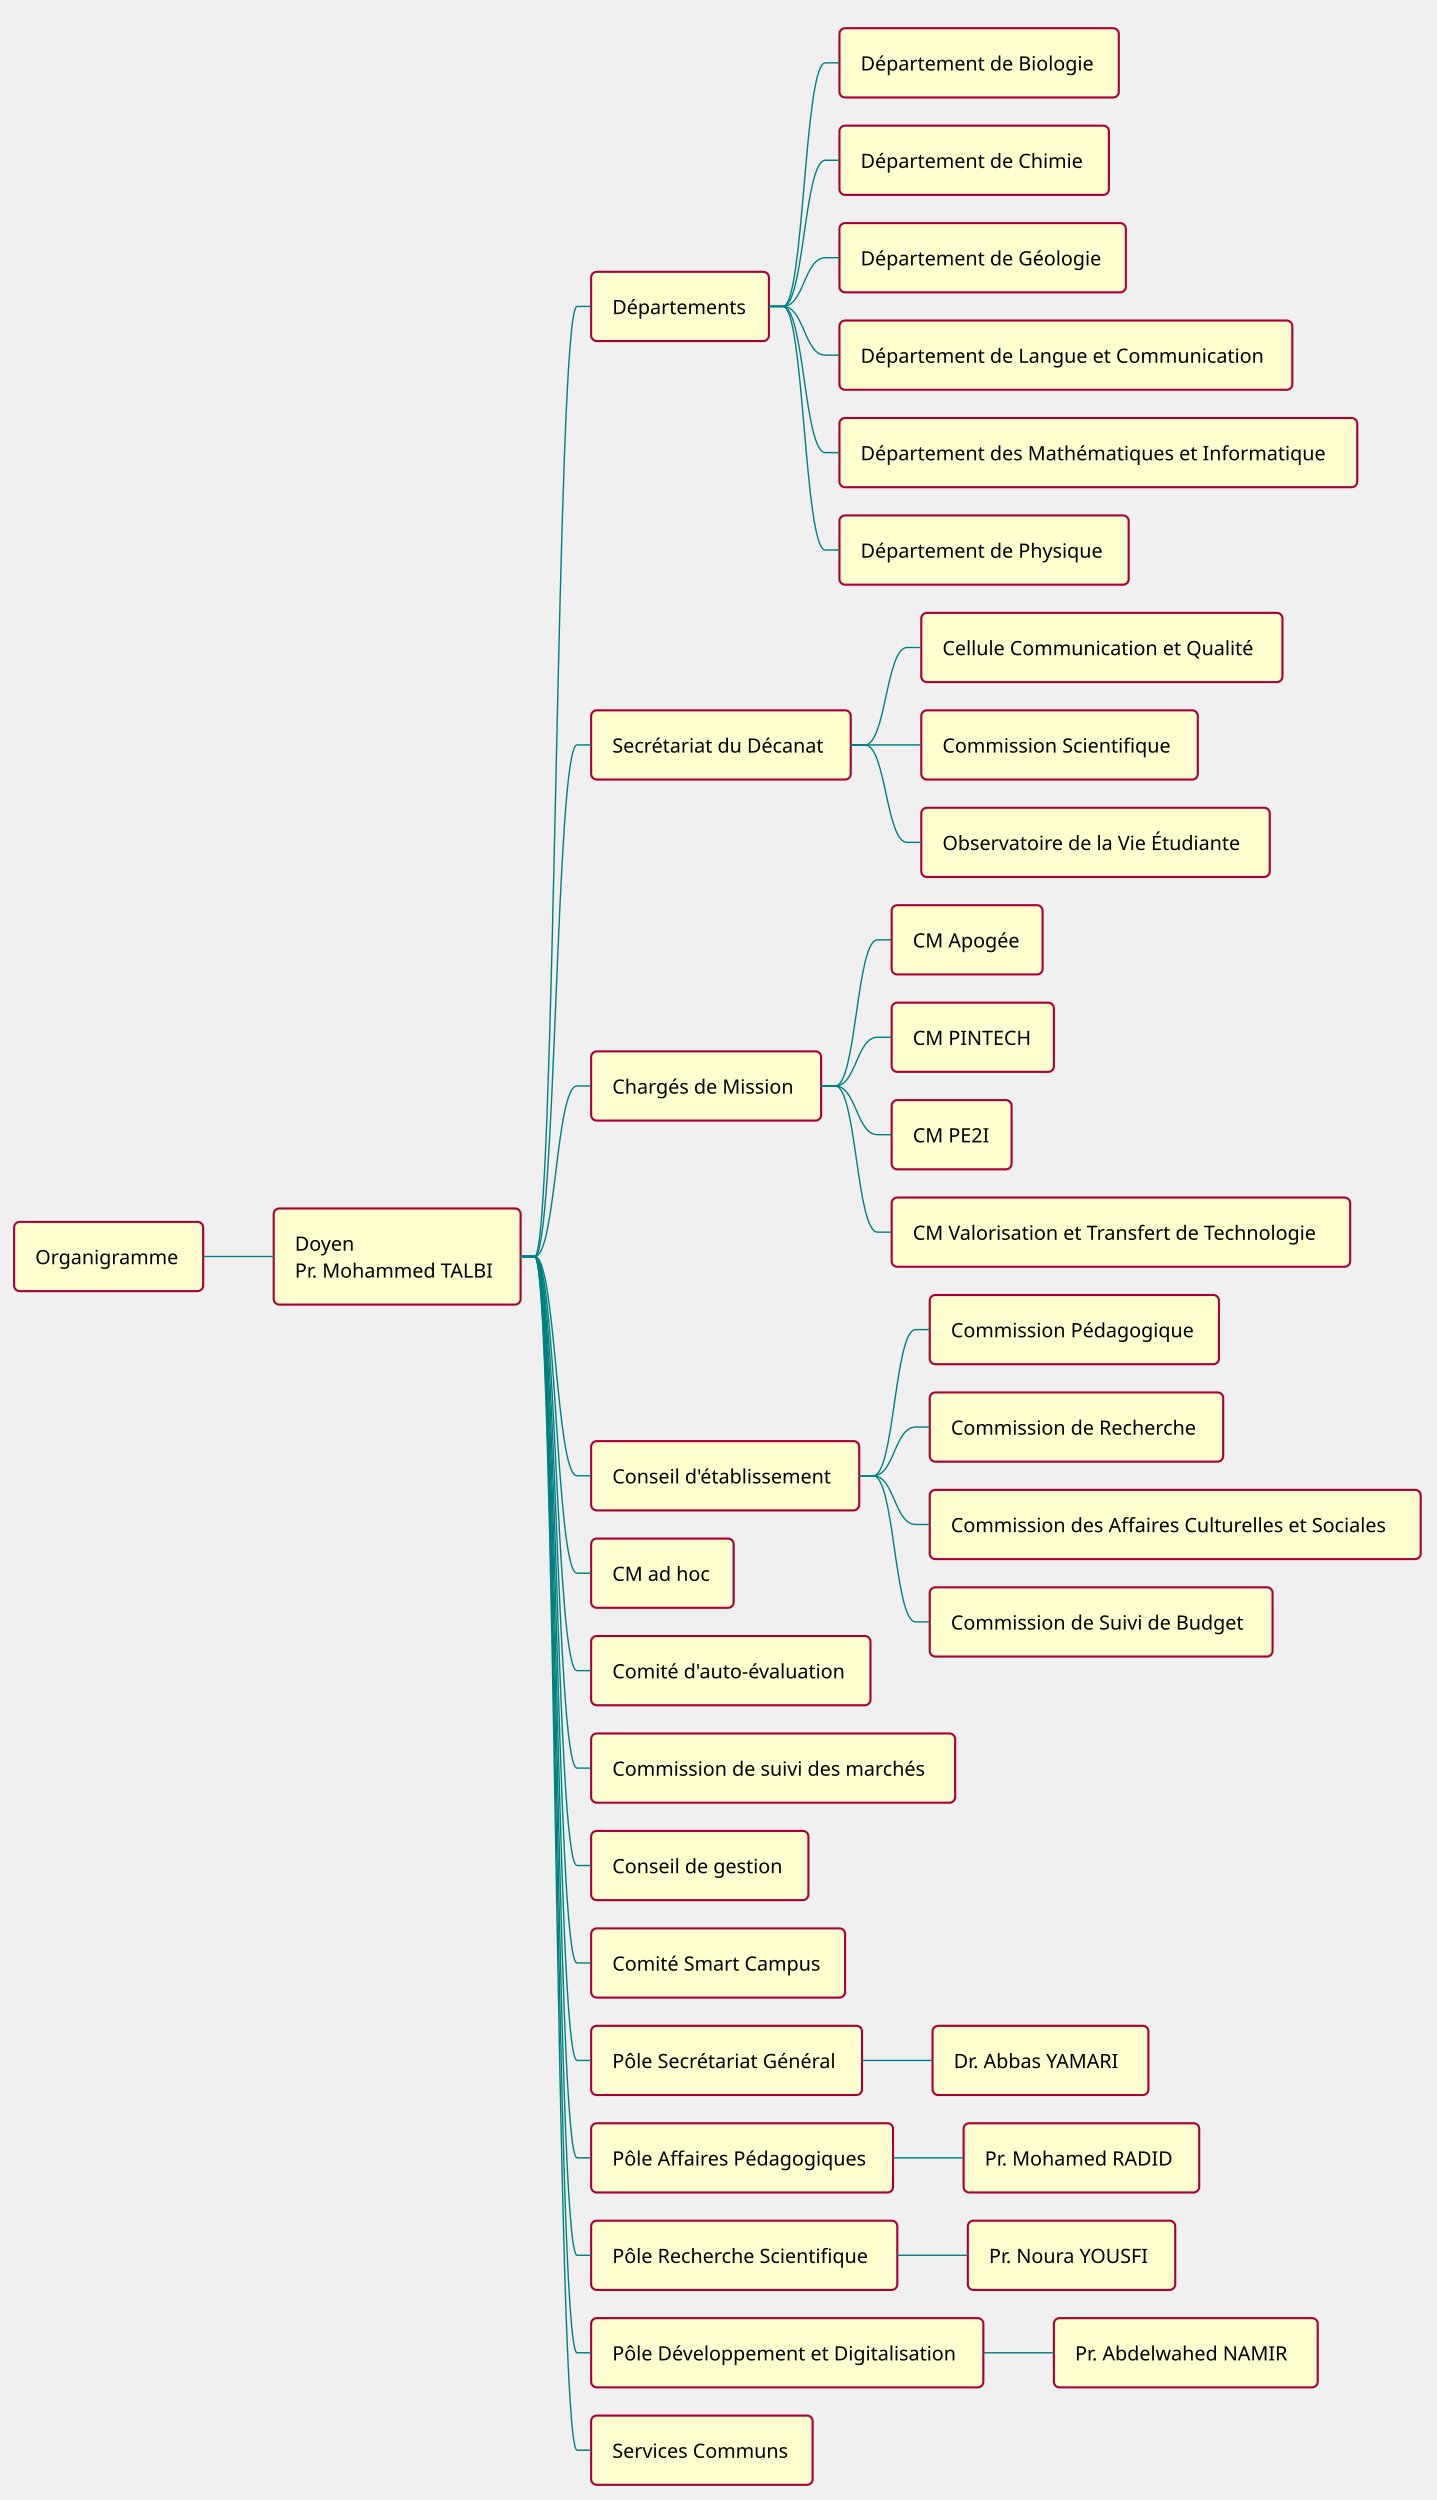
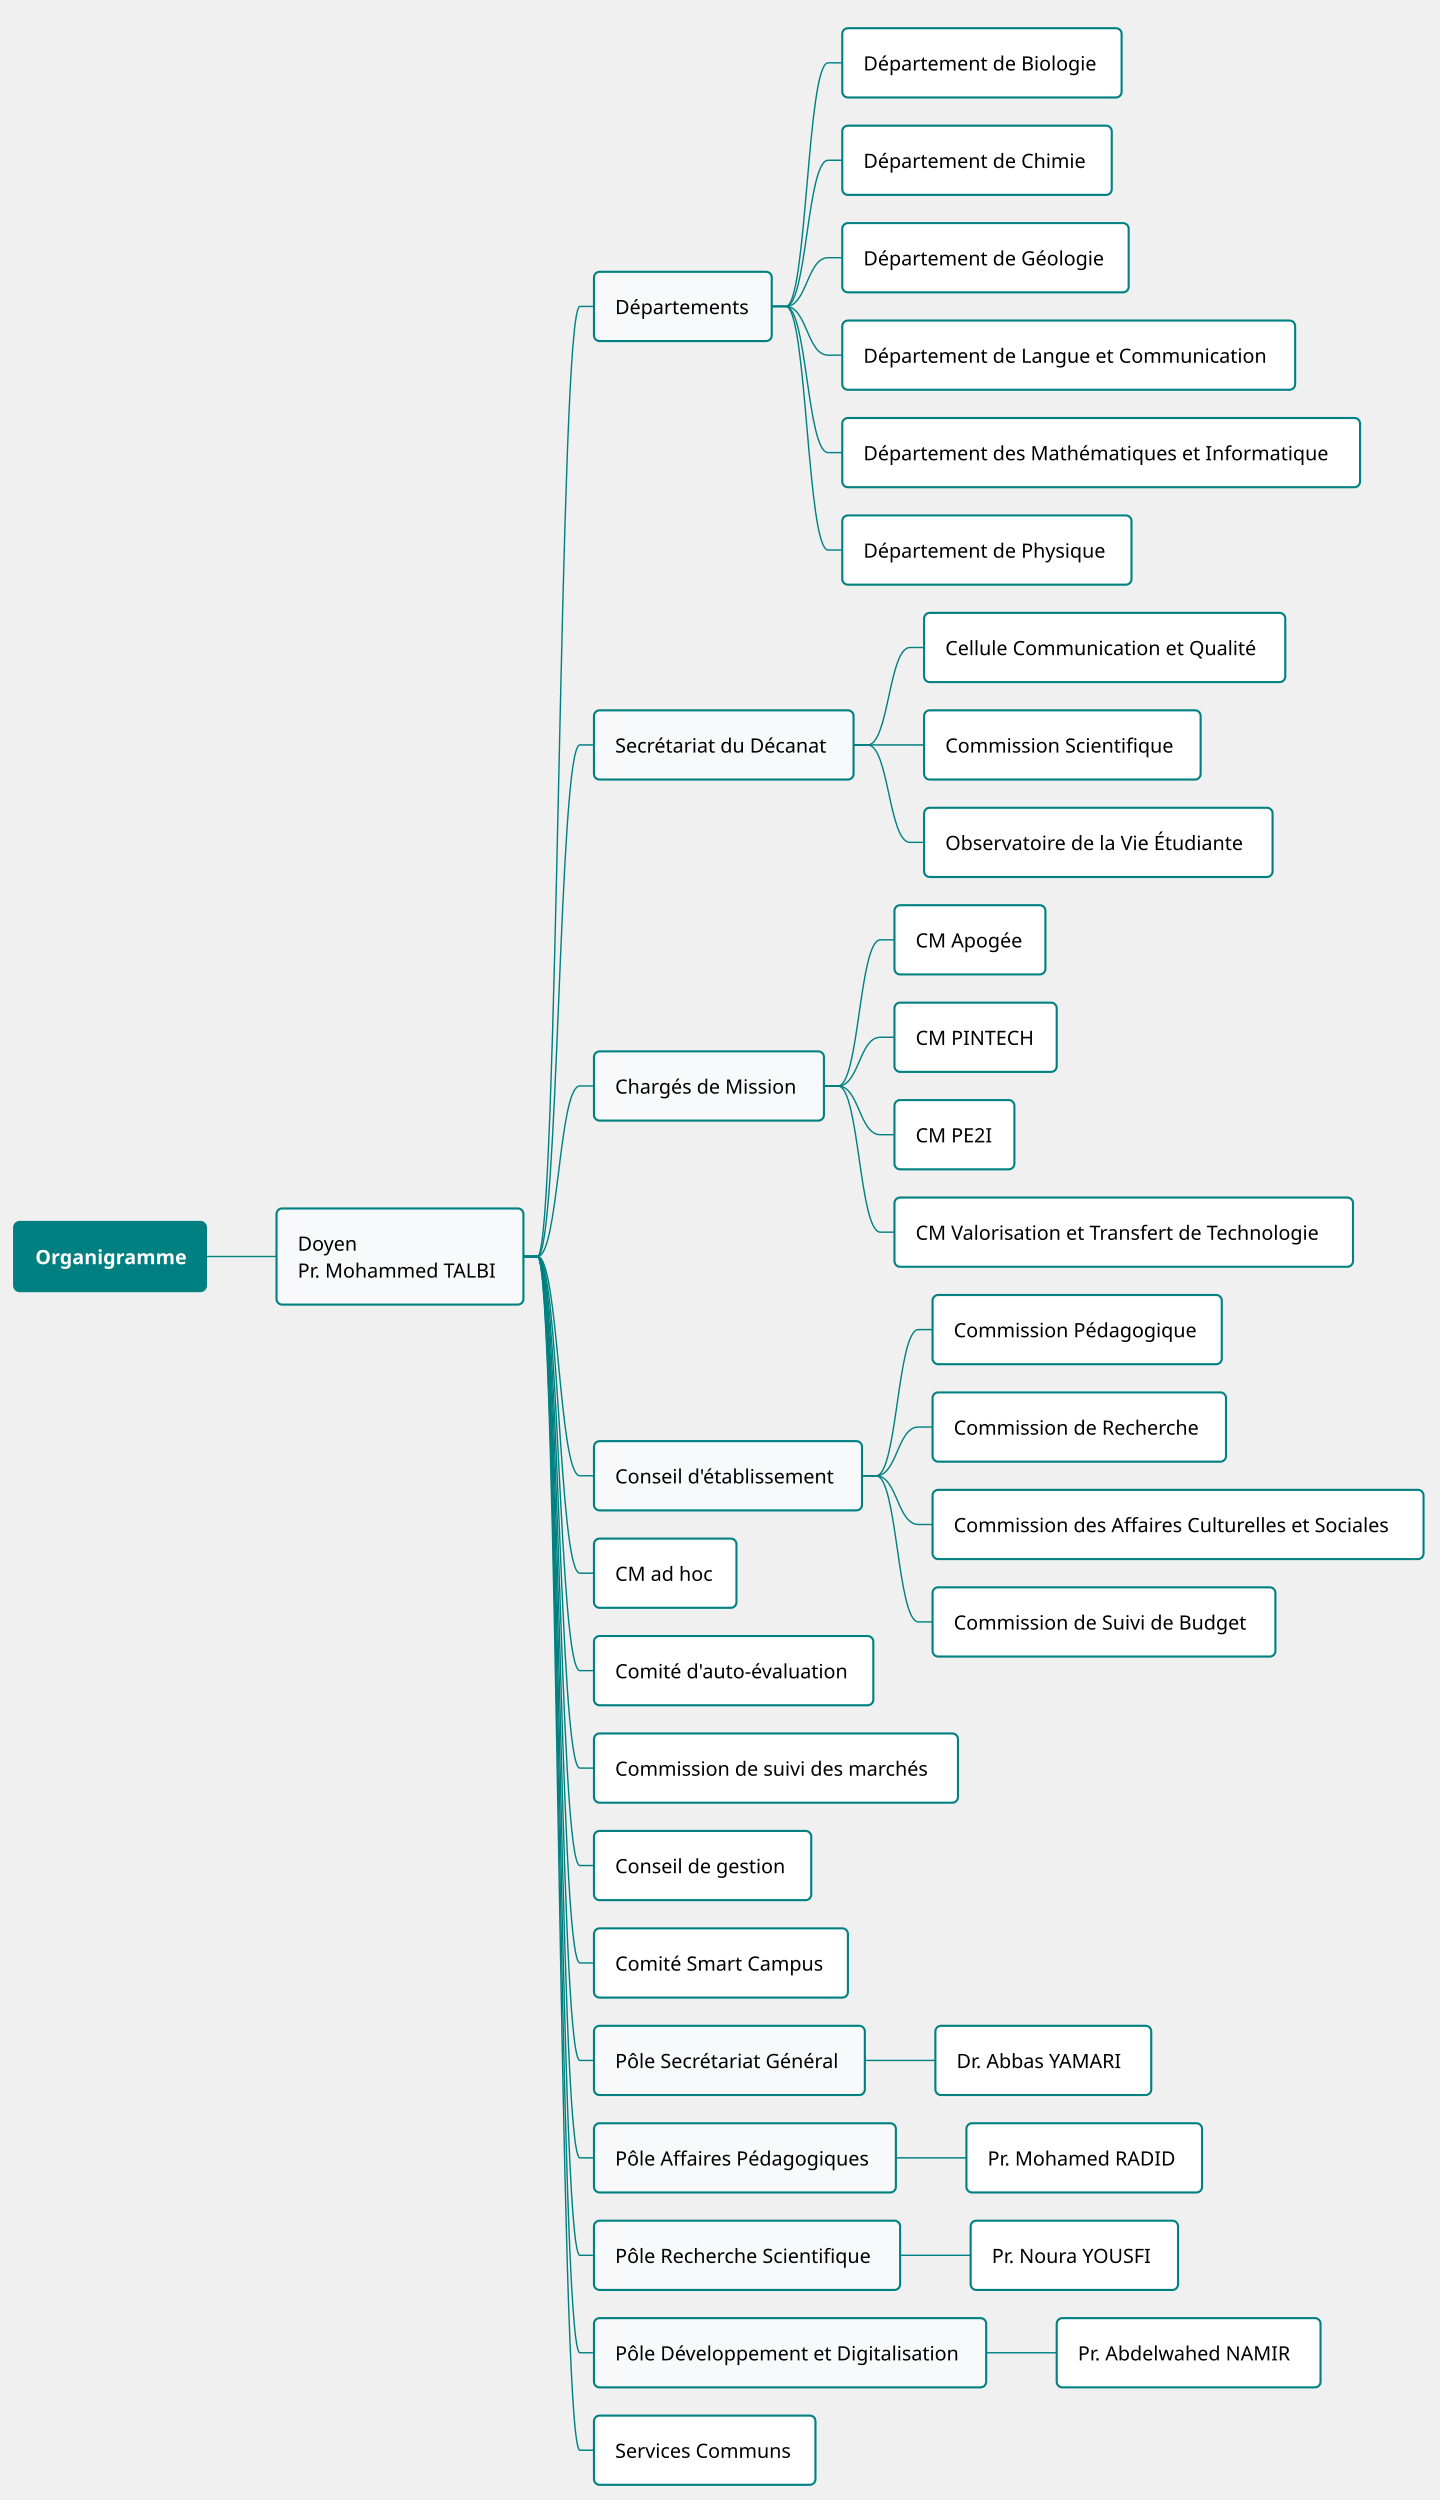
- <svg xmlns="http://www.w3.org/2000/svg" contentScriptType="application/ecmascript" contentStyleType="text/css" height="1772px" preserveAspectRatio="none" style="width:1018px;height:1772px;" version="1.1" viewBox="0 0 1018 1772" width="1018px" zoomAndPan="magnify">
+ <svg xmlns="http://www.w3.org/2000/svg" contentScriptType="application/ecmascript" contentStyleType="text/css" height="1772px" preserveAspectRatio="none" style="width:1020px;height:1772px;" version="1.1" viewBox="0 0 1020 1772" width="1020px" zoomAndPan="magnify">
  <defs />
  <g>
-     <rect fill="#FEFECE" height="49.068" rx="4" ry="4" style="stroke: #A80036; stroke-width: 1.5;" width="134" x="10" y="866.082" />
-     <text fill="#000000" font-family="&quot;SansSerif&quot;" font-size="14" lengthAdjust="spacingAndGlyphs" textLength="104" x="25" y="896.048">Organigramme</text>
-     <rect fill="#FEFECE" height="68.136" rx="4" ry="4" style="stroke: #A80036; stroke-width: 1.5;" width="175" x="194" y="856.548" />
-     <text fill="#000000" font-family="&quot;SansSerif&quot;" font-size="14" lengthAdjust="spacingAndGlyphs" textLength="42" x="209" y="886.514">Doyen</text>
-     <text fill="#000000" font-family="&quot;SansSerif&quot;" font-size="14" lengthAdjust="spacingAndGlyphs" textLength="145" x="209" y="905.582">Pr. Mohammed TALBI</text>
-     <rect fill="#FEFECE" height="49.068" rx="4" ry="4" style="stroke: #A80036; stroke-width: 1.5;" width="126" x="419" y="192.67" />
-     <text fill="#000000" font-family="&quot;SansSerif&quot;" font-size="14" lengthAdjust="spacingAndGlyphs" textLength="96" x="434" y="222.636">Départements</text>
-     <rect fill="#FEFECE" height="49.068" rx="4" ry="4" style="stroke: #A80036; stroke-width: 1.5;" width="198" x="595" y="20" />
-     <text fill="#000000" font-family="&quot;SansSerif&quot;" font-size="14" lengthAdjust="spacingAndGlyphs" textLength="168" x="610" y="49.966">Département de Biologie</text>
-     <path d="M545,217.204 L555,217.204 C570,217.204 570,44.534 585,44.534 L595,44.534 " fill="none" style="stroke: #008080; stroke-width: 1.0;" />
-     <rect fill="#FEFECE" height="49.068" rx="4" ry="4" style="stroke: #A80036; stroke-width: 1.5;" width="191" x="595" y="89.068" />
-     <text fill="#000000" font-family="&quot;SansSerif&quot;" font-size="14" lengthAdjust="spacingAndGlyphs" textLength="161" x="610" y="119.034">Département de Chimie</text>
-     <path d="M545,217.204 L555,217.204 C570,217.204 570,113.602 585,113.602 L595,113.602 " fill="none" style="stroke: #008080; stroke-width: 1.0;" />
-     <rect fill="#FEFECE" height="49.068" rx="4" ry="4" style="stroke: #A80036; stroke-width: 1.5;" width="203" x="595" y="158.136" />
-     <text fill="#000000" font-family="&quot;SansSerif&quot;" font-size="14" lengthAdjust="spacingAndGlyphs" textLength="173" x="610" y="188.102">Département de Géologie</text>
-     <path d="M545,217.204 L555,217.204 C570,217.204 570,182.67 585,182.67 L595,182.67 " fill="none" style="stroke: #008080; stroke-width: 1.0;" />
-     <rect fill="#FEFECE" height="49.068" rx="4" ry="4" style="stroke: #A80036; stroke-width: 1.5;" width="321" x="595" y="227.204" />
-     <text fill="#000000" font-family="&quot;SansSerif&quot;" font-size="14" lengthAdjust="spacingAndGlyphs" textLength="291" x="610" y="257.17">Département de Langue et Communication</text>
-     <path d="M545,217.204 L555,217.204 C570,217.204 570,251.738 585,251.738 L595,251.738 " fill="none" style="stroke: #008080; stroke-width: 1.0;" />
-     <rect fill="#FEFECE" height="49.068" rx="4" ry="4" style="stroke: #A80036; stroke-width: 1.5;" width="367" x="595" y="296.272" />
-     <text fill="#000000" font-family="&quot;SansSerif&quot;" font-size="14" lengthAdjust="spacingAndGlyphs" textLength="337" x="610" y="326.238">Département des Mathématiques et Informatique</text>
-     <path d="M545,217.204 L555,217.204 C570,217.204 570,320.806 585,320.806 L595,320.806 " fill="none" style="stroke: #008080; stroke-width: 1.0;" />
-     <rect fill="#FEFECE" height="49.068" rx="4" ry="4" style="stroke: #A80036; stroke-width: 1.5;" width="205" x="595" y="365.34" />
-     <text fill="#000000" font-family="&quot;SansSerif&quot;" font-size="14" lengthAdjust="spacingAndGlyphs" textLength="175" x="610" y="395.305">Département de Physique</text>
-     <path d="M545,217.204 L555,217.204 C570,217.204 570,389.873 585,389.873 L595,389.873 " fill="none" style="stroke: #008080; stroke-width: 1.0;" />
-     <path d="M369,890.616 L379,890.616 C394,890.616 394,217.204 409,217.204 L419,217.204 " fill="none" style="stroke: #008080; stroke-width: 1.0;" />
-     <rect fill="#FEFECE" height="49.068" rx="4" ry="4" style="stroke: #A80036; stroke-width: 1.5;" width="184" x="419" y="503.475" />
-     <text fill="#000000" font-family="&quot;SansSerif&quot;" font-size="14" lengthAdjust="spacingAndGlyphs" textLength="154" x="434" y="533.441">Secrétariat du Décanat</text>
-     <rect fill="#FEFECE" height="49.068" rx="4" ry="4" style="stroke: #A80036; stroke-width: 1.5;" width="256" x="653" y="434.408" />
-     <text fill="#000000" font-family="&quot;SansSerif&quot;" font-size="14" lengthAdjust="spacingAndGlyphs" textLength="226" x="668" y="464.373">Cellule Communication et Qualité</text>
-     <path d="M603,528.009 L613,528.009 C628,528.009 628,458.942 643,458.942 L653,458.942 " fill="none" style="stroke: #008080; stroke-width: 1.0;" />
-     <rect fill="#FEFECE" height="49.068" rx="4" ry="4" style="stroke: #A80036; stroke-width: 1.5;" width="196" x="653" y="503.475" />
-     <text fill="#000000" font-family="&quot;SansSerif&quot;" font-size="14" lengthAdjust="spacingAndGlyphs" textLength="166" x="668" y="533.441">Commission Scientifique</text>
-     <path d="M603,528.009 L613,528.009 C628,528.009 628,528.009 643,528.009 L653,528.009 " fill="none" style="stroke: #008080; stroke-width: 1.0;" />
-     <rect fill="#FEFECE" height="49.068" rx="4" ry="4" style="stroke: #A80036; stroke-width: 1.5;" width="247" x="653" y="572.543" />
-     <text fill="#000000" font-family="&quot;SansSerif&quot;" font-size="14" lengthAdjust="spacingAndGlyphs" textLength="217" x="668" y="602.509">Observatoire de la Vie Étudiante</text>
-     <path d="M603,528.009 L613,528.009 C628,528.009 628,597.077 643,597.077 L653,597.077 " fill="none" style="stroke: #008080; stroke-width: 1.0;" />
-     <path d="M369,890.616 L379,890.616 C394,890.616 394,528.009 409,528.009 L419,528.009 " fill="none" style="stroke: #008080; stroke-width: 1.0;" />
-     <rect fill="#FEFECE" height="49.068" rx="4" ry="4" style="stroke: #A80036; stroke-width: 1.5;" width="163" x="419" y="745.213" />
-     <text fill="#000000" font-family="&quot;SansSerif&quot;" font-size="14" lengthAdjust="spacingAndGlyphs" textLength="133" x="434" y="775.179">Chargés de Mission</text>
-     <rect fill="#FEFECE" height="49.068" rx="4" ry="4" style="stroke: #A80036; stroke-width: 1.5;" width="107" x="632" y="641.611" />
-     <text fill="#000000" font-family="&quot;SansSerif&quot;" font-size="14" lengthAdjust="spacingAndGlyphs" textLength="77" x="647" y="671.577">CM Apogée</text>
-     <path d="M582,769.747 L592,769.747 C607,769.747 607,666.145 622,666.145 L632,666.145 " fill="none" style="stroke: #008080; stroke-width: 1.0;" />
-     <rect fill="#FEFECE" height="49.068" rx="4" ry="4" style="stroke: #A80036; stroke-width: 1.5;" width="115" x="632" y="710.679" />
-     <text fill="#000000" font-family="&quot;SansSerif&quot;" font-size="14" lengthAdjust="spacingAndGlyphs" textLength="85" x="647" y="740.645">CM PINTECH</text>
-     <path d="M582,769.747 L592,769.747 C607,769.747 607,735.213 622,735.213 L632,735.213 " fill="none" style="stroke: #008080; stroke-width: 1.0;" />
-     <rect fill="#FEFECE" height="49.068" rx="4" ry="4" style="stroke: #A80036; stroke-width: 1.5;" width="85" x="632" y="779.747" />
-     <text fill="#000000" font-family="&quot;SansSerif&quot;" font-size="14" lengthAdjust="spacingAndGlyphs" textLength="55" x="647" y="809.713">CM PE2I</text>
-     <path d="M582,769.747 L592,769.747 C607,769.747 607,804.281 622,804.281 L632,804.281 " fill="none" style="stroke: #008080; stroke-width: 1.0;" />
-     <rect fill="#FEFECE" height="49.068" rx="4" ry="4" style="stroke: #A80036; stroke-width: 1.5;" width="325" x="632" y="848.815" />
-     <text fill="#000000" font-family="&quot;SansSerif&quot;" font-size="14" lengthAdjust="spacingAndGlyphs" textLength="295" x="647" y="878.781">CM Valorisation et Transfert de Technologie</text>
-     <path d="M582,769.747 L592,769.747 C607,769.747 607,873.349 622,873.349 L632,873.349 " fill="none" style="stroke: #008080; stroke-width: 1.0;" />
-     <path d="M369,890.616 L379,890.616 C394,890.616 394,769.747 409,769.747 L419,769.747 " fill="none" style="stroke: #008080; stroke-width: 1.0;" />
-     <rect fill="#FEFECE" height="49.068" rx="4" ry="4" style="stroke: #A80036; stroke-width: 1.5;" width="190" x="419" y="1021.485" />
-     <text fill="#000000" font-family="&quot;SansSerif&quot;" font-size="14" lengthAdjust="spacingAndGlyphs" textLength="160" x="434" y="1051.451">Conseil d'établissement</text>
-     <rect fill="#FEFECE" height="49.068" rx="4" ry="4" style="stroke: #A80036; stroke-width: 1.5;" width="205" x="659" y="917.883" />
-     <text fill="#000000" font-family="&quot;SansSerif&quot;" font-size="14" lengthAdjust="spacingAndGlyphs" textLength="175" x="674" y="947.849">Commission Pédagogique</text>
-     <path d="M609,1046.019 L619,1046.019 C634,1046.019 634,942.417 649,942.417 L659,942.417 " fill="none" style="stroke: #008080; stroke-width: 1.0;" />
-     <rect fill="#FEFECE" height="49.068" rx="4" ry="4" style="stroke: #A80036; stroke-width: 1.5;" width="208" x="659" y="986.951" />
-     <text fill="#000000" font-family="&quot;SansSerif&quot;" font-size="14" lengthAdjust="spacingAndGlyphs" textLength="178" x="674" y="1016.917">Commission de Recherche</text>
-     <path d="M609,1046.019 L619,1046.019 C634,1046.019 634,1011.485 649,1011.485 L659,1011.485 " fill="none" style="stroke: #008080; stroke-width: 1.0;" />
-     <rect fill="#FEFECE" height="49.068" rx="4" ry="4" style="stroke: #A80036; stroke-width: 1.5;" width="348" x="659" y="1056.019" />
-     <text fill="#000000" font-family="&quot;SansSerif&quot;" font-size="14" lengthAdjust="spacingAndGlyphs" textLength="318" x="674" y="1085.985">Commission des Affaires Culturelles et Sociales</text>
-     <path d="M609,1046.019 L619,1046.019 C634,1046.019 634,1080.553 649,1080.553 L659,1080.553 " fill="none" style="stroke: #008080; stroke-width: 1.0;" />
-     <rect fill="#FEFECE" height="49.068" rx="4" ry="4" style="stroke: #A80036; stroke-width: 1.5;" width="243" x="659" y="1125.087" />
-     <text fill="#000000" font-family="&quot;SansSerif&quot;" font-size="14" lengthAdjust="spacingAndGlyphs" textLength="213" x="674" y="1155.053">Commission de Suivi de Budget</text>
-     <path d="M609,1046.019 L619,1046.019 C634,1046.019 634,1149.621 649,1149.621 L659,1149.621 " fill="none" style="stroke: #008080; stroke-width: 1.0;" />
-     <path d="M369,890.616 L379,890.616 C394,890.616 394,1046.019 409,1046.019 L419,1046.019 " fill="none" style="stroke: #008080; stroke-width: 1.0;" />
-     <rect fill="#FEFECE" height="49.068" rx="4" ry="4" style="stroke: #A80036; stroke-width: 1.5;" width="101" x="419" y="1090.553" />
-     <text fill="#000000" font-family="&quot;SansSerif&quot;" font-size="14" lengthAdjust="spacingAndGlyphs" textLength="71" x="434" y="1120.519">CM ad hoc</text>
-     <path d="M369,890.616 L379,890.616 C394,890.616 394,1115.087 409,1115.087 L419,1115.087 " fill="none" style="stroke: #008080; stroke-width: 1.0;" />
-     <rect fill="#FEFECE" height="49.068" rx="4" ry="4" style="stroke: #A80036; stroke-width: 1.5;" width="198" x="419" y="1159.621" />
-     <text fill="#000000" font-family="&quot;SansSerif&quot;" font-size="14" lengthAdjust="spacingAndGlyphs" textLength="168" x="434" y="1189.587">Comité d'auto-évaluation</text>
-     <path d="M369,890.616 L379,890.616 C394,890.616 394,1184.155 409,1184.155 L419,1184.155 " fill="none" style="stroke: #008080; stroke-width: 1.0;" />
-     <rect fill="#FEFECE" height="49.068" rx="4" ry="4" style="stroke: #A80036; stroke-width: 1.5;" width="258" x="419" y="1228.688" />
-     <text fill="#000000" font-family="&quot;SansSerif&quot;" font-size="14" lengthAdjust="spacingAndGlyphs" textLength="228" x="434" y="1258.655">Commission de suivi des marchés</text>
-     <path d="M369,890.616 L379,890.616 C394,890.616 394,1253.223 409,1253.223 L419,1253.223 " fill="none" style="stroke: #008080; stroke-width: 1.0;" />
-     <rect fill="#FEFECE" height="49.068" rx="4" ry="4" style="stroke: #A80036; stroke-width: 1.5;" width="154" x="419" y="1297.756" />
-     <text fill="#000000" font-family="&quot;SansSerif&quot;" font-size="14" lengthAdjust="spacingAndGlyphs" textLength="124" x="434" y="1327.722">Conseil de gestion</text>
-     <path d="M369,890.616 L379,890.616 C394,890.616 394,1322.29 409,1322.29 L419,1322.29 " fill="none" style="stroke: #008080; stroke-width: 1.0;" />
-     <rect fill="#FEFECE" height="49.068" rx="4" ry="4" style="stroke: #A80036; stroke-width: 1.5;" width="180" x="419" y="1366.824" />
-     <text fill="#000000" font-family="&quot;SansSerif&quot;" font-size="14" lengthAdjust="spacingAndGlyphs" textLength="150" x="434" y="1396.79">Comité Smart Campus</text>
-     <path d="M369,890.616 L379,890.616 C394,890.616 394,1391.358 409,1391.358 L419,1391.358 " fill="none" style="stroke: #008080; stroke-width: 1.0;" />
-     <rect fill="#FEFECE" height="49.068" rx="4" ry="4" style="stroke: #A80036; stroke-width: 1.5;" width="192" x="419" y="1435.892" />
-     <text fill="#000000" font-family="&quot;SansSerif&quot;" font-size="14" lengthAdjust="spacingAndGlyphs" textLength="162" x="434" y="1465.858">Pôle Secrétariat Général</text>
-     <rect fill="#FEFECE" height="49.068" rx="4" ry="4" style="stroke: #A80036; stroke-width: 1.5;" width="153" x="661" y="1435.892" />
-     <text fill="#000000" font-family="&quot;SansSerif&quot;" font-size="14" lengthAdjust="spacingAndGlyphs" textLength="123" x="676" y="1465.858">Dr. Abbas YAMARI</text>
-     <path d="M611,1460.426 L621,1460.426 C636,1460.426 636,1460.426 651,1460.426 L661,1460.426 " fill="none" style="stroke: #008080; stroke-width: 1.0;" />
-     <path d="M369,890.616 L379,890.616 C394,890.616 394,1460.426 409,1460.426 L419,1460.426 " fill="none" style="stroke: #008080; stroke-width: 1.0;" />
-     <rect fill="#FEFECE" height="49.068" rx="4" ry="4" style="stroke: #A80036; stroke-width: 1.5;" width="214" x="419" y="1504.96" />
-     <text fill="#000000" font-family="&quot;SansSerif&quot;" font-size="14" lengthAdjust="spacingAndGlyphs" textLength="184" x="434" y="1534.926">Pôle Affaires Pédagogiques</text>
-     <rect fill="#FEFECE" height="49.068" rx="4" ry="4" style="stroke: #A80036; stroke-width: 1.5;" width="167" x="683" y="1504.96" />
-     <text fill="#000000" font-family="&quot;SansSerif&quot;" font-size="14" lengthAdjust="spacingAndGlyphs" textLength="137" x="698" y="1534.926">Pr. Mohamed RADID</text>
-     <path d="M633,1529.494 L643,1529.494 C658,1529.494 658,1529.494 673,1529.494 L683,1529.494 " fill="none" style="stroke: #008080; stroke-width: 1.0;" />
-     <path d="M369,890.616 L379,890.616 C394,890.616 394,1529.494 409,1529.494 L419,1529.494 " fill="none" style="stroke: #008080; stroke-width: 1.0;" />
-     <rect fill="#FEFECE" height="49.068" rx="4" ry="4" style="stroke: #A80036; stroke-width: 1.5;" width="217" x="419" y="1574.028" />
-     <text fill="#000000" font-family="&quot;SansSerif&quot;" font-size="14" lengthAdjust="spacingAndGlyphs" textLength="187" x="434" y="1603.994">Pôle Recherche Scientifique</text>
-     <rect fill="#FEFECE" height="49.068" rx="4" ry="4" style="stroke: #A80036; stroke-width: 1.5;" width="147" x="686" y="1574.028" />
-     <text fill="#000000" font-family="&quot;SansSerif&quot;" font-size="14" lengthAdjust="spacingAndGlyphs" textLength="117" x="701" y="1603.994">Pr. Noura YOUSFI</text>
-     <path d="M636,1598.562 L646,1598.562 C661,1598.562 661,1598.562 676,1598.562 L686,1598.562 " fill="none" style="stroke: #008080; stroke-width: 1.0;" />
-     <path d="M369,890.616 L379,890.616 C394,890.616 394,1598.562 409,1598.562 L419,1598.562 " fill="none" style="stroke: #008080; stroke-width: 1.0;" />
-     <rect fill="#FEFECE" height="49.068" rx="4" ry="4" style="stroke: #A80036; stroke-width: 1.5;" width="278" x="419" y="1643.096" />
-     <text fill="#000000" font-family="&quot;SansSerif&quot;" font-size="14" lengthAdjust="spacingAndGlyphs" textLength="248" x="434" y="1673.062">Pôle Développement et Digitalisation</text>
-     <rect fill="#FEFECE" height="49.068" rx="4" ry="4" style="stroke: #A80036; stroke-width: 1.5;" width="187" x="747" y="1643.096" />
-     <text fill="#000000" font-family="&quot;SansSerif&quot;" font-size="14" lengthAdjust="spacingAndGlyphs" textLength="157" x="762" y="1673.062">Pr. Abdelwahed NAMIR</text>
-     <path d="M697,1667.63 L707,1667.63 C722,1667.63 722,1667.63 737,1667.63 L747,1667.63 " fill="none" style="stroke: #008080; stroke-width: 1.0;" />
-     <path d="M369,890.616 L379,890.616 C394,890.616 394,1667.63 409,1667.63 L419,1667.63 " fill="none" style="stroke: #008080; stroke-width: 1.0;" />
-     <rect fill="#FEFECE" height="49.068" rx="4" ry="4" style="stroke: #A80036; stroke-width: 1.5;" width="157" x="419" y="1712.164" />
-     <text fill="#000000" font-family="&quot;SansSerif&quot;" font-size="14" lengthAdjust="spacingAndGlyphs" textLength="127" x="434" y="1742.13">Services Communs</text>
-     <path d="M369,890.616 L379,890.616 C394,890.616 394,1736.698 409,1736.698 L419,1736.698 " fill="none" style="stroke: #008080; stroke-width: 1.0;" />
-     <path d="M144,890.616 L154,890.616 C169,890.616 169,890.616 184,890.616 L194,890.616 " fill="none" style="stroke: #008080; stroke-width: 1.0;" />
+     <rect fill="#008080" height="49.068" rx="4" ry="4" style="stroke: #008080; stroke-width: 1.5;" width="136" x="10" y="866.082" />
+     <text fill="#FFFFFF" font-family="&quot;SansSerif&quot;" font-size="14" font-weight="bold" lengthAdjust="spacingAndGlyphs" textLength="106" x="25" y="896.048">Organigramme</text>
+     <rect fill="#F8F9FA" height="68.136" rx="4" ry="4" style="stroke: #008080; stroke-width: 1.5;" width="175" x="196" y="856.548" />
+     <text fill="#000000" font-family="&quot;SansSerif&quot;" font-size="14" lengthAdjust="spacingAndGlyphs" textLength="42" x="211" y="886.514">Doyen</text>
+     <text fill="#000000" font-family="&quot;SansSerif&quot;" font-size="14" lengthAdjust="spacingAndGlyphs" textLength="145" x="211" y="905.582">Pr. Mohammed TALBI</text>
+     <rect fill="#F8F9FA" height="49.068" rx="4" ry="4" style="stroke: #008080; stroke-width: 1.5;" width="126" x="421" y="192.67" />
+     <text fill="#000000" font-family="&quot;SansSerif&quot;" font-size="14" lengthAdjust="spacingAndGlyphs" textLength="96" x="436" y="222.636">Départements</text>
+     <rect fill="#FFFFFF" height="49.068" rx="4" ry="4" style="stroke: #008080; stroke-width: 1.5;" width="198" x="597" y="20" />
+     <text fill="#000000" font-family="&quot;SansSerif&quot;" font-size="14" lengthAdjust="spacingAndGlyphs" textLength="168" x="612" y="49.966">Département de Biologie</text>
+     <path d="M547,217.204 L557,217.204 C572,217.204 572,44.534 587,44.534 L597,44.534 " fill="none" style="stroke: #008080; stroke-width: 1.0;" />
+     <rect fill="#FFFFFF" height="49.068" rx="4" ry="4" style="stroke: #008080; stroke-width: 1.5;" width="191" x="597" y="89.068" />
+     <text fill="#000000" font-family="&quot;SansSerif&quot;" font-size="14" lengthAdjust="spacingAndGlyphs" textLength="161" x="612" y="119.034">Département de Chimie</text>
+     <path d="M547,217.204 L557,217.204 C572,217.204 572,113.602 587,113.602 L597,113.602 " fill="none" style="stroke: #008080; stroke-width: 1.0;" />
+     <rect fill="#FFFFFF" height="49.068" rx="4" ry="4" style="stroke: #008080; stroke-width: 1.5;" width="203" x="597" y="158.136" />
+     <text fill="#000000" font-family="&quot;SansSerif&quot;" font-size="14" lengthAdjust="spacingAndGlyphs" textLength="173" x="612" y="188.102">Département de Géologie</text>
+     <path d="M547,217.204 L557,217.204 C572,217.204 572,182.67 587,182.67 L597,182.67 " fill="none" style="stroke: #008080; stroke-width: 1.0;" />
+     <rect fill="#FFFFFF" height="49.068" rx="4" ry="4" style="stroke: #008080; stroke-width: 1.5;" width="321" x="597" y="227.204" />
+     <text fill="#000000" font-family="&quot;SansSerif&quot;" font-size="14" lengthAdjust="spacingAndGlyphs" textLength="291" x="612" y="257.17">Département de Langue et Communication</text>
+     <path d="M547,217.204 L557,217.204 C572,217.204 572,251.738 587,251.738 L597,251.738 " fill="none" style="stroke: #008080; stroke-width: 1.0;" />
+     <rect fill="#FFFFFF" height="49.068" rx="4" ry="4" style="stroke: #008080; stroke-width: 1.5;" width="367" x="597" y="296.272" />
+     <text fill="#000000" font-family="&quot;SansSerif&quot;" font-size="14" lengthAdjust="spacingAndGlyphs" textLength="337" x="612" y="326.238">Département des Mathématiques et Informatique</text>
+     <path d="M547,217.204 L557,217.204 C572,217.204 572,320.806 587,320.806 L597,320.806 " fill="none" style="stroke: #008080; stroke-width: 1.0;" />
+     <rect fill="#FFFFFF" height="49.068" rx="4" ry="4" style="stroke: #008080; stroke-width: 1.5;" width="205" x="597" y="365.34" />
+     <text fill="#000000" font-family="&quot;SansSerif&quot;" font-size="14" lengthAdjust="spacingAndGlyphs" textLength="175" x="612" y="395.305">Département de Physique</text>
+     <path d="M547,217.204 L557,217.204 C572,217.204 572,389.873 587,389.873 L597,389.873 " fill="none" style="stroke: #008080; stroke-width: 1.0;" />
+     <path d="M371,890.616 L381,890.616 C396,890.616 396,217.204 411,217.204 L421,217.204 " fill="none" style="stroke: #008080; stroke-width: 1.0;" />
+     <rect fill="#F8F9FA" height="49.068" rx="4" ry="4" style="stroke: #008080; stroke-width: 1.5;" width="184" x="421" y="503.475" />
+     <text fill="#000000" font-family="&quot;SansSerif&quot;" font-size="14" lengthAdjust="spacingAndGlyphs" textLength="154" x="436" y="533.441">Secrétariat du Décanat</text>
+     <rect fill="#FFFFFF" height="49.068" rx="4" ry="4" style="stroke: #008080; stroke-width: 1.5;" width="256" x="655" y="434.408" />
+     <text fill="#000000" font-family="&quot;SansSerif&quot;" font-size="14" lengthAdjust="spacingAndGlyphs" textLength="226" x="670" y="464.373">Cellule Communication et Qualité</text>
+     <path d="M605,528.009 L615,528.009 C630,528.009 630,458.942 645,458.942 L655,458.942 " fill="none" style="stroke: #008080; stroke-width: 1.0;" />
+     <rect fill="#FFFFFF" height="49.068" rx="4" ry="4" style="stroke: #008080; stroke-width: 1.5;" width="196" x="655" y="503.475" />
+     <text fill="#000000" font-family="&quot;SansSerif&quot;" font-size="14" lengthAdjust="spacingAndGlyphs" textLength="166" x="670" y="533.441">Commission Scientifique</text>
+     <path d="M605,528.009 L615,528.009 C630,528.009 630,528.009 645,528.009 L655,528.009 " fill="none" style="stroke: #008080; stroke-width: 1.0;" />
+     <rect fill="#FFFFFF" height="49.068" rx="4" ry="4" style="stroke: #008080; stroke-width: 1.5;" width="247" x="655" y="572.543" />
+     <text fill="#000000" font-family="&quot;SansSerif&quot;" font-size="14" lengthAdjust="spacingAndGlyphs" textLength="217" x="670" y="602.509">Observatoire de la Vie Étudiante</text>
+     <path d="M605,528.009 L615,528.009 C630,528.009 630,597.077 645,597.077 L655,597.077 " fill="none" style="stroke: #008080; stroke-width: 1.0;" />
+     <path d="M371,890.616 L381,890.616 C396,890.616 396,528.009 411,528.009 L421,528.009 " fill="none" style="stroke: #008080; stroke-width: 1.0;" />
+     <rect fill="#F8F9FA" height="49.068" rx="4" ry="4" style="stroke: #008080; stroke-width: 1.5;" width="163" x="421" y="745.213" />
+     <text fill="#000000" font-family="&quot;SansSerif&quot;" font-size="14" lengthAdjust="spacingAndGlyphs" textLength="133" x="436" y="775.179">Chargés de Mission</text>
+     <rect fill="#FFFFFF" height="49.068" rx="4" ry="4" style="stroke: #008080; stroke-width: 1.5;" width="107" x="634" y="641.611" />
+     <text fill="#000000" font-family="&quot;SansSerif&quot;" font-size="14" lengthAdjust="spacingAndGlyphs" textLength="77" x="649" y="671.577">CM Apogée</text>
+     <path d="M584,769.747 L594,769.747 C609,769.747 609,666.145 624,666.145 L634,666.145 " fill="none" style="stroke: #008080; stroke-width: 1.0;" />
+     <rect fill="#FFFFFF" height="49.068" rx="4" ry="4" style="stroke: #008080; stroke-width: 1.5;" width="115" x="634" y="710.679" />
+     <text fill="#000000" font-family="&quot;SansSerif&quot;" font-size="14" lengthAdjust="spacingAndGlyphs" textLength="85" x="649" y="740.645">CM PINTECH</text>
+     <path d="M584,769.747 L594,769.747 C609,769.747 609,735.213 624,735.213 L634,735.213 " fill="none" style="stroke: #008080; stroke-width: 1.0;" />
+     <rect fill="#FFFFFF" height="49.068" rx="4" ry="4" style="stroke: #008080; stroke-width: 1.5;" width="85" x="634" y="779.747" />
+     <text fill="#000000" font-family="&quot;SansSerif&quot;" font-size="14" lengthAdjust="spacingAndGlyphs" textLength="55" x="649" y="809.713">CM PE2I</text>
+     <path d="M584,769.747 L594,769.747 C609,769.747 609,804.281 624,804.281 L634,804.281 " fill="none" style="stroke: #008080; stroke-width: 1.0;" />
+     <rect fill="#FFFFFF" height="49.068" rx="4" ry="4" style="stroke: #008080; stroke-width: 1.5;" width="325" x="634" y="848.815" />
+     <text fill="#000000" font-family="&quot;SansSerif&quot;" font-size="14" lengthAdjust="spacingAndGlyphs" textLength="295" x="649" y="878.781">CM Valorisation et Transfert de Technologie</text>
+     <path d="M584,769.747 L594,769.747 C609,769.747 609,873.349 624,873.349 L634,873.349 " fill="none" style="stroke: #008080; stroke-width: 1.0;" />
+     <path d="M371,890.616 L381,890.616 C396,890.616 396,769.747 411,769.747 L421,769.747 " fill="none" style="stroke: #008080; stroke-width: 1.0;" />
+     <rect fill="#F8F9FA" height="49.068" rx="4" ry="4" style="stroke: #008080; stroke-width: 1.5;" width="190" x="421" y="1021.485" />
+     <text fill="#000000" font-family="&quot;SansSerif&quot;" font-size="14" lengthAdjust="spacingAndGlyphs" textLength="160" x="436" y="1051.451">Conseil d'établissement</text>
+     <rect fill="#FFFFFF" height="49.068" rx="4" ry="4" style="stroke: #008080; stroke-width: 1.5;" width="205" x="661" y="917.883" />
+     <text fill="#000000" font-family="&quot;SansSerif&quot;" font-size="14" lengthAdjust="spacingAndGlyphs" textLength="175" x="676" y="947.849">Commission Pédagogique</text>
+     <path d="M611,1046.019 L621,1046.019 C636,1046.019 636,942.417 651,942.417 L661,942.417 " fill="none" style="stroke: #008080; stroke-width: 1.0;" />
+     <rect fill="#FFFFFF" height="49.068" rx="4" ry="4" style="stroke: #008080; stroke-width: 1.5;" width="208" x="661" y="986.951" />
+     <text fill="#000000" font-family="&quot;SansSerif&quot;" font-size="14" lengthAdjust="spacingAndGlyphs" textLength="178" x="676" y="1016.917">Commission de Recherche</text>
+     <path d="M611,1046.019 L621,1046.019 C636,1046.019 636,1011.485 651,1011.485 L661,1011.485 " fill="none" style="stroke: #008080; stroke-width: 1.0;" />
+     <rect fill="#FFFFFF" height="49.068" rx="4" ry="4" style="stroke: #008080; stroke-width: 1.5;" width="348" x="661" y="1056.019" />
+     <text fill="#000000" font-family="&quot;SansSerif&quot;" font-size="14" lengthAdjust="spacingAndGlyphs" textLength="318" x="676" y="1085.985">Commission des Affaires Culturelles et Sociales</text>
+     <path d="M611,1046.019 L621,1046.019 C636,1046.019 636,1080.553 651,1080.553 L661,1080.553 " fill="none" style="stroke: #008080; stroke-width: 1.0;" />
+     <rect fill="#FFFFFF" height="49.068" rx="4" ry="4" style="stroke: #008080; stroke-width: 1.5;" width="243" x="661" y="1125.087" />
+     <text fill="#000000" font-family="&quot;SansSerif&quot;" font-size="14" lengthAdjust="spacingAndGlyphs" textLength="213" x="676" y="1155.053">Commission de Suivi de Budget</text>
+     <path d="M611,1046.019 L621,1046.019 C636,1046.019 636,1149.621 651,1149.621 L661,1149.621 " fill="none" style="stroke: #008080; stroke-width: 1.0;" />
+     <path d="M371,890.616 L381,890.616 C396,890.616 396,1046.019 411,1046.019 L421,1046.019 " fill="none" style="stroke: #008080; stroke-width: 1.0;" />
+     <rect fill="#FFFFFF" height="49.068" rx="4" ry="4" style="stroke: #008080; stroke-width: 1.5;" width="101" x="421" y="1090.553" />
+     <text fill="#000000" font-family="&quot;SansSerif&quot;" font-size="14" lengthAdjust="spacingAndGlyphs" textLength="71" x="436" y="1120.519">CM ad hoc</text>
+     <path d="M371,890.616 L381,890.616 C396,890.616 396,1115.087 411,1115.087 L421,1115.087 " fill="none" style="stroke: #008080; stroke-width: 1.0;" />
+     <rect fill="#FFFFFF" height="49.068" rx="4" ry="4" style="stroke: #008080; stroke-width: 1.5;" width="198" x="421" y="1159.621" />
+     <text fill="#000000" font-family="&quot;SansSerif&quot;" font-size="14" lengthAdjust="spacingAndGlyphs" textLength="168" x="436" y="1189.587">Comité d'auto-évaluation</text>
+     <path d="M371,890.616 L381,890.616 C396,890.616 396,1184.155 411,1184.155 L421,1184.155 " fill="none" style="stroke: #008080; stroke-width: 1.0;" />
+     <rect fill="#FFFFFF" height="49.068" rx="4" ry="4" style="stroke: #008080; stroke-width: 1.5;" width="258" x="421" y="1228.688" />
+     <text fill="#000000" font-family="&quot;SansSerif&quot;" font-size="14" lengthAdjust="spacingAndGlyphs" textLength="228" x="436" y="1258.655">Commission de suivi des marchés</text>
+     <path d="M371,890.616 L381,890.616 C396,890.616 396,1253.223 411,1253.223 L421,1253.223 " fill="none" style="stroke: #008080; stroke-width: 1.0;" />
+     <rect fill="#FFFFFF" height="49.068" rx="4" ry="4" style="stroke: #008080; stroke-width: 1.5;" width="154" x="421" y="1297.756" />
+     <text fill="#000000" font-family="&quot;SansSerif&quot;" font-size="14" lengthAdjust="spacingAndGlyphs" textLength="124" x="436" y="1327.722">Conseil de gestion</text>
+     <path d="M371,890.616 L381,890.616 C396,890.616 396,1322.29 411,1322.29 L421,1322.29 " fill="none" style="stroke: #008080; stroke-width: 1.0;" />
+     <rect fill="#FFFFFF" height="49.068" rx="4" ry="4" style="stroke: #008080; stroke-width: 1.5;" width="180" x="421" y="1366.824" />
+     <text fill="#000000" font-family="&quot;SansSerif&quot;" font-size="14" lengthAdjust="spacingAndGlyphs" textLength="150" x="436" y="1396.79">Comité Smart Campus</text>
+     <path d="M371,890.616 L381,890.616 C396,890.616 396,1391.358 411,1391.358 L421,1391.358 " fill="none" style="stroke: #008080; stroke-width: 1.0;" />
+     <rect fill="#F8F9FA" height="49.068" rx="4" ry="4" style="stroke: #008080; stroke-width: 1.5;" width="192" x="421" y="1435.892" />
+     <text fill="#000000" font-family="&quot;SansSerif&quot;" font-size="14" lengthAdjust="spacingAndGlyphs" textLength="162" x="436" y="1465.858">Pôle Secrétariat Général</text>
+     <rect fill="#FFFFFF" height="49.068" rx="4" ry="4" style="stroke: #008080; stroke-width: 1.5;" width="153" x="663" y="1435.892" />
+     <text fill="#000000" font-family="&quot;SansSerif&quot;" font-size="14" lengthAdjust="spacingAndGlyphs" textLength="123" x="678" y="1465.858">Dr. Abbas YAMARI</text>
+     <path d="M613,1460.426 L623,1460.426 C638,1460.426 638,1460.426 653,1460.426 L663,1460.426 " fill="none" style="stroke: #008080; stroke-width: 1.0;" />
+     <path d="M371,890.616 L381,890.616 C396,890.616 396,1460.426 411,1460.426 L421,1460.426 " fill="none" style="stroke: #008080; stroke-width: 1.0;" />
+     <rect fill="#F8F9FA" height="49.068" rx="4" ry="4" style="stroke: #008080; stroke-width: 1.5;" width="214" x="421" y="1504.96" />
+     <text fill="#000000" font-family="&quot;SansSerif&quot;" font-size="14" lengthAdjust="spacingAndGlyphs" textLength="184" x="436" y="1534.926">Pôle Affaires Pédagogiques</text>
+     <rect fill="#FFFFFF" height="49.068" rx="4" ry="4" style="stroke: #008080; stroke-width: 1.5;" width="167" x="685" y="1504.96" />
+     <text fill="#000000" font-family="&quot;SansSerif&quot;" font-size="14" lengthAdjust="spacingAndGlyphs" textLength="137" x="700" y="1534.926">Pr. Mohamed RADID</text>
+     <path d="M635,1529.494 L645,1529.494 C660,1529.494 660,1529.494 675,1529.494 L685,1529.494 " fill="none" style="stroke: #008080; stroke-width: 1.0;" />
+     <path d="M371,890.616 L381,890.616 C396,890.616 396,1529.494 411,1529.494 L421,1529.494 " fill="none" style="stroke: #008080; stroke-width: 1.0;" />
+     <rect fill="#F8F9FA" height="49.068" rx="4" ry="4" style="stroke: #008080; stroke-width: 1.5;" width="217" x="421" y="1574.028" />
+     <text fill="#000000" font-family="&quot;SansSerif&quot;" font-size="14" lengthAdjust="spacingAndGlyphs" textLength="187" x="436" y="1603.994">Pôle Recherche Scientifique</text>
+     <rect fill="#FFFFFF" height="49.068" rx="4" ry="4" style="stroke: #008080; stroke-width: 1.5;" width="147" x="688" y="1574.028" />
+     <text fill="#000000" font-family="&quot;SansSerif&quot;" font-size="14" lengthAdjust="spacingAndGlyphs" textLength="117" x="703" y="1603.994">Pr. Noura YOUSFI</text>
+     <path d="M638,1598.562 L648,1598.562 C663,1598.562 663,1598.562 678,1598.562 L688,1598.562 " fill="none" style="stroke: #008080; stroke-width: 1.0;" />
+     <path d="M371,890.616 L381,890.616 C396,890.616 396,1598.562 411,1598.562 L421,1598.562 " fill="none" style="stroke: #008080; stroke-width: 1.0;" />
+     <rect fill="#F8F9FA" height="49.068" rx="4" ry="4" style="stroke: #008080; stroke-width: 1.5;" width="278" x="421" y="1643.096" />
+     <text fill="#000000" font-family="&quot;SansSerif&quot;" font-size="14" lengthAdjust="spacingAndGlyphs" textLength="248" x="436" y="1673.062">Pôle Développement et Digitalisation</text>
+     <rect fill="#FFFFFF" height="49.068" rx="4" ry="4" style="stroke: #008080; stroke-width: 1.5;" width="187" x="749" y="1643.096" />
+     <text fill="#000000" font-family="&quot;SansSerif&quot;" font-size="14" lengthAdjust="spacingAndGlyphs" textLength="157" x="764" y="1673.062">Pr. Abdelwahed NAMIR</text>
+     <path d="M699,1667.63 L709,1667.63 C724,1667.63 724,1667.63 739,1667.63 L749,1667.63 " fill="none" style="stroke: #008080; stroke-width: 1.0;" />
+     <path d="M371,890.616 L381,890.616 C396,890.616 396,1667.63 411,1667.63 L421,1667.63 " fill="none" style="stroke: #008080; stroke-width: 1.0;" />
+     <rect fill="#FFFFFF" height="49.068" rx="4" ry="4" style="stroke: #008080; stroke-width: 1.5;" width="157" x="421" y="1712.164" />
+     <text fill="#000000" font-family="&quot;SansSerif&quot;" font-size="14" lengthAdjust="spacingAndGlyphs" textLength="127" x="436" y="1742.13">Services Communs</text>
+     <path d="M371,890.616 L381,890.616 C396,890.616 396,1736.698 411,1736.698 L421,1736.698 " fill="none" style="stroke: #008080; stroke-width: 1.0;" />
+     <path d="M146,890.616 L156,890.616 C171,890.616 171,890.616 186,890.616 L196,890.616 " fill="none" style="stroke: #008080; stroke-width: 1.0;" />
  </g>
</svg>
